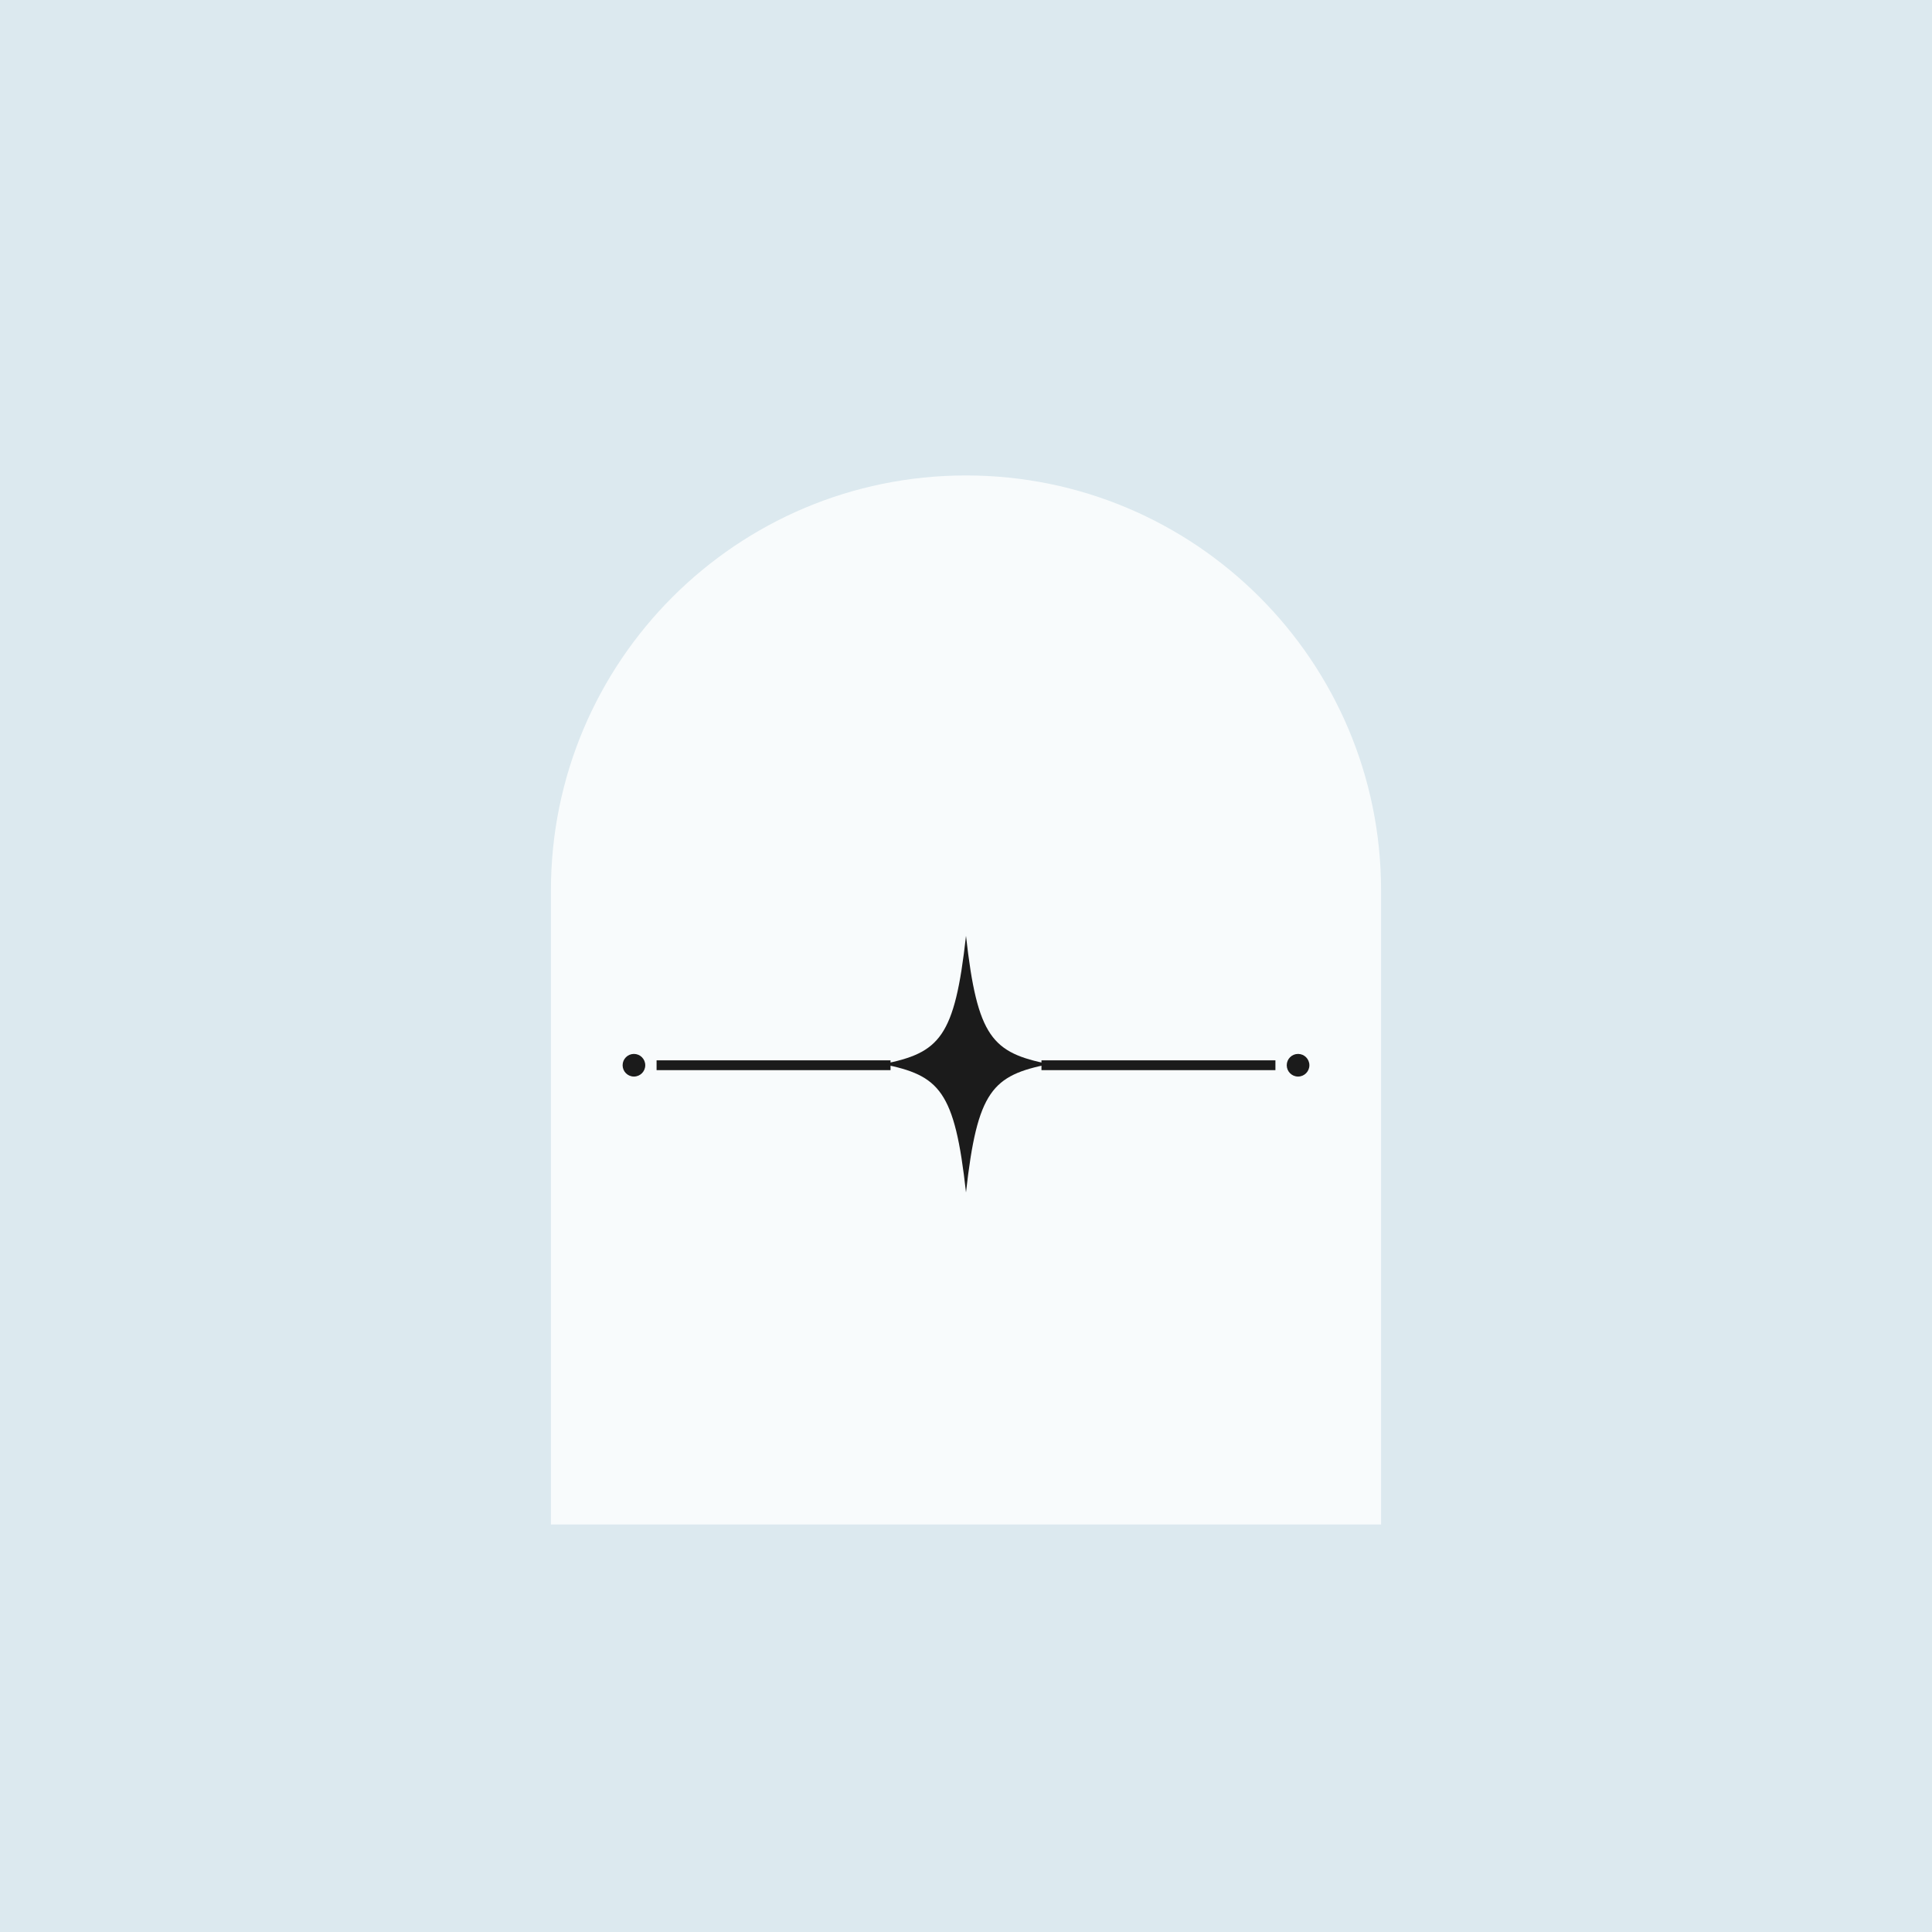
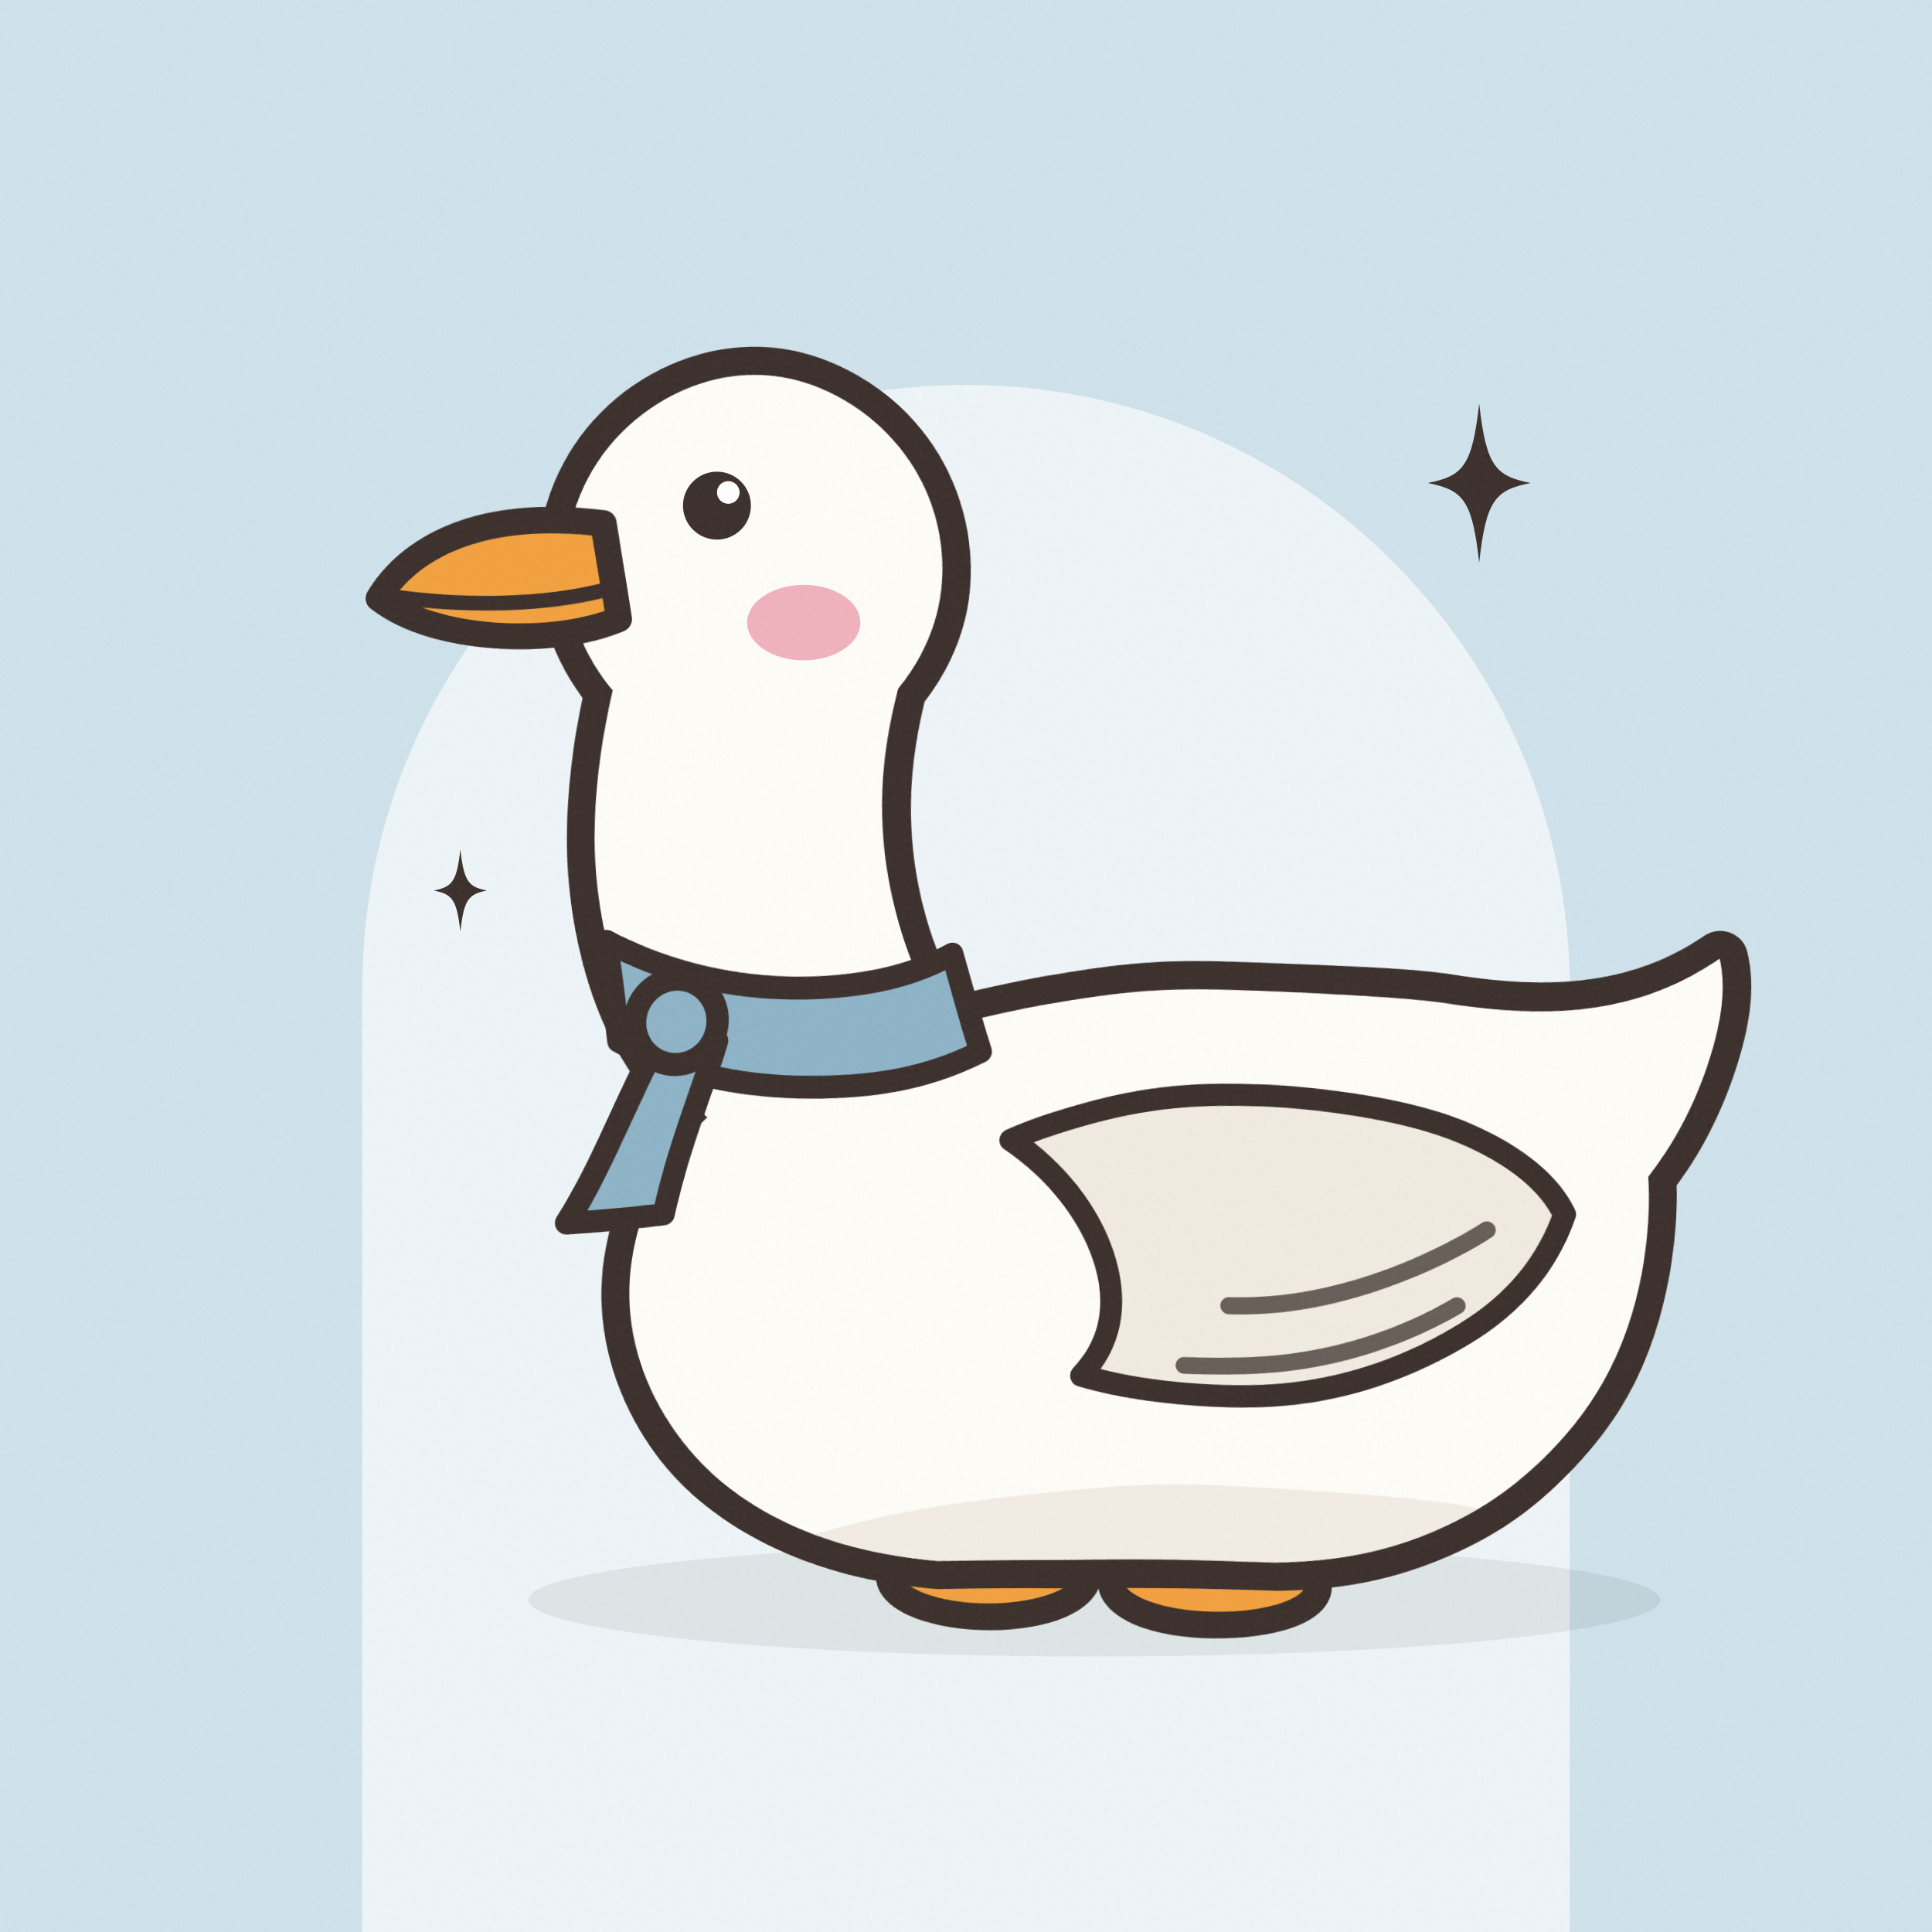
<svg xmlns="http://www.w3.org/2000/svg" viewBox="0 0 512 512">
-   <rect width="512" height="512" fill="#DCE9EF" />
-   <path d="M146 404 V236 A110 110 0 0 1 366 236 V404 Z" fill="#F8FBFC" />
-   <g fill="#1B1B1B">
-     <rect x="174" y="281" width="62" height="2.6" />
-     <rect x="276" y="281" width="62" height="2.6" />
-     <circle cx="168" cy="282.3" r="3" />
-     <circle cx="344" cy="282.3" r="3" />
-     <path transform="translate(256 282)" d="M0,-34 C3,-7 7,-3 22,0 C7,3 3,7 0,34 C-3,7 -7,3 -22,0 C-7,-3 -3,-7 0,-34 Z" />
+   <rect width="512" height="512" fill="#CFE2EB" />
+   <path d="M96 512 V262 A160 160 0 0 1 416 262 V512 Z" fill="#EEF5F8" />
+   <path transform="translate(392 128) scale(0.62)" fill="#3A2E2A" d="M0,-34 C3,-7 7,-3 22,0 C7,3 3,7 0,34 C-3,7 -7,3 -22,0 C-7,-3 -3,-7 0,-34 Z" />
+   <path transform="translate(122 236) scale(0.32)" fill="#3A2E2A" d="M0,-34 C3,-7 7,-3 22,0 C7,3 3,7 0,34 C-3,7 -7,3 -22,0 C-7,-3 -3,-7 0,-34 Z" />
+   <defs>
+     <filter id="rough" x="-10%" y="-10%" width="120%" height="120%">
+       <feTurbulence type="fractalNoise" baseFrequency="0.018" numOctaves="1" seed="7" result="n" />
+       <feDisplacementMap in="SourceGraphic" in2="n" scale="3.5" xChannelSelector="R" yChannelSelector="G" />
+     </filter>
+     <clipPath id="bodyClip">
+       <path id="bodyPath" d="M196 290 C150 318 152 404 248 414 L338 414 C408 410 440 364 436 312 C448 296 460 272 456 254 C432 270 404 270 382 266 C330 258 252 262 196 290 Z" />
+     </clipPath>
+   </defs>
+   <ellipse cx="290" cy="424" rx="150" ry="15" fill="#000" opacity=".07" />
+   <g filter="url(#rough)" stroke-linejoin="round" stroke-linecap="round">
+     <g fill="#F2A03D" stroke="#3A2E2A" stroke-width="7">
+       <ellipse cx="262" cy="418" rx="27" ry="11" />
+       <ellipse cx="322" cy="420" rx="27" ry="11" />
+     </g>
+     <g stroke="#3A2E2A" stroke-width="15" fill="#3A2E2A">
+       <circle cx="200" cy="150" r="50" />
+       <path d="M164 176 C152 226 152 272 200 306 L272 292 C236 266 226 226 240 176 Z" />
+       <use href="#bodyPath" />
+     </g>
+     <g fill="#FFFDF8">
+       <circle cx="200" cy="150" r="50" />
+       <path d="M164 176 C152 226 152 272 200 306 L272 292 C236 266 226 226 240 176 Z" />
+       <use href="#bodyPath" />
+     </g>
+     <g clip-path="url(#bodyClip)" fill="#EDE6DB" opacity=".7">
+       <ellipse cx="320" cy="438" rx="150" ry="44" />
+     </g>
+     <path d="M268 302 C318 282 398 288 414 322 C400 364 334 380 286 364 C304 346 292 320 268 302 Z" fill="#F1EBE1" stroke="#3A2E2A" stroke-width="6" />
+     <path d="M326 346 C350 346 376 338 394 326 M314 362 C342 363 368 357 386 346" fill="none" stroke="#3A2E2A" stroke-width="4.5" opacity=".75" />
+     <path d="M160 250 C190 266 226 266 252 252 L260 278 C230 292 194 292 164 276 Z" fill="#8DB3C7" stroke="#3A2E2A" stroke-width="6" />
+     <path d="M176 272 C166 292 160 308 150 324 L176 322 C180 304 186 290 190 276 Z" fill="#8DB3C7" stroke="#3A2E2A" stroke-width="6" />
+     <circle cx="179" cy="271" r="11" fill="#8DB3C7" stroke="#3A2E2A" stroke-width="6" />
+     <path d="M160 138 C128 134 108 145 100 158 C116 171 146 171 164 164 Z" fill="#F2A03D" stroke="#3A2E2A" stroke-width="7" />
+     <path d="M106 158 C124 161 144 160 160 156" fill="none" stroke="#3A2E2A" stroke-width="4" />
  </g>
+   <ellipse cx="213" cy="165" rx="15" ry="10" fill="#EE9FAE" opacity=".8" />
+   <circle cx="190" cy="134" r="9" fill="#3A2E2A" />
+   <circle cx="193" cy="130.5" r="3" fill="#fff" />
+   <filter id="grain">
+     <feTurbulence type="fractalNoise" baseFrequency="0.9" numOctaves="2" seed="2" />
+     <feColorMatrix type="saturate" values="0" />
+   </filter>
+   <rect width="512" height="512" filter="url(#grain)" opacity=".06" />
</svg>
